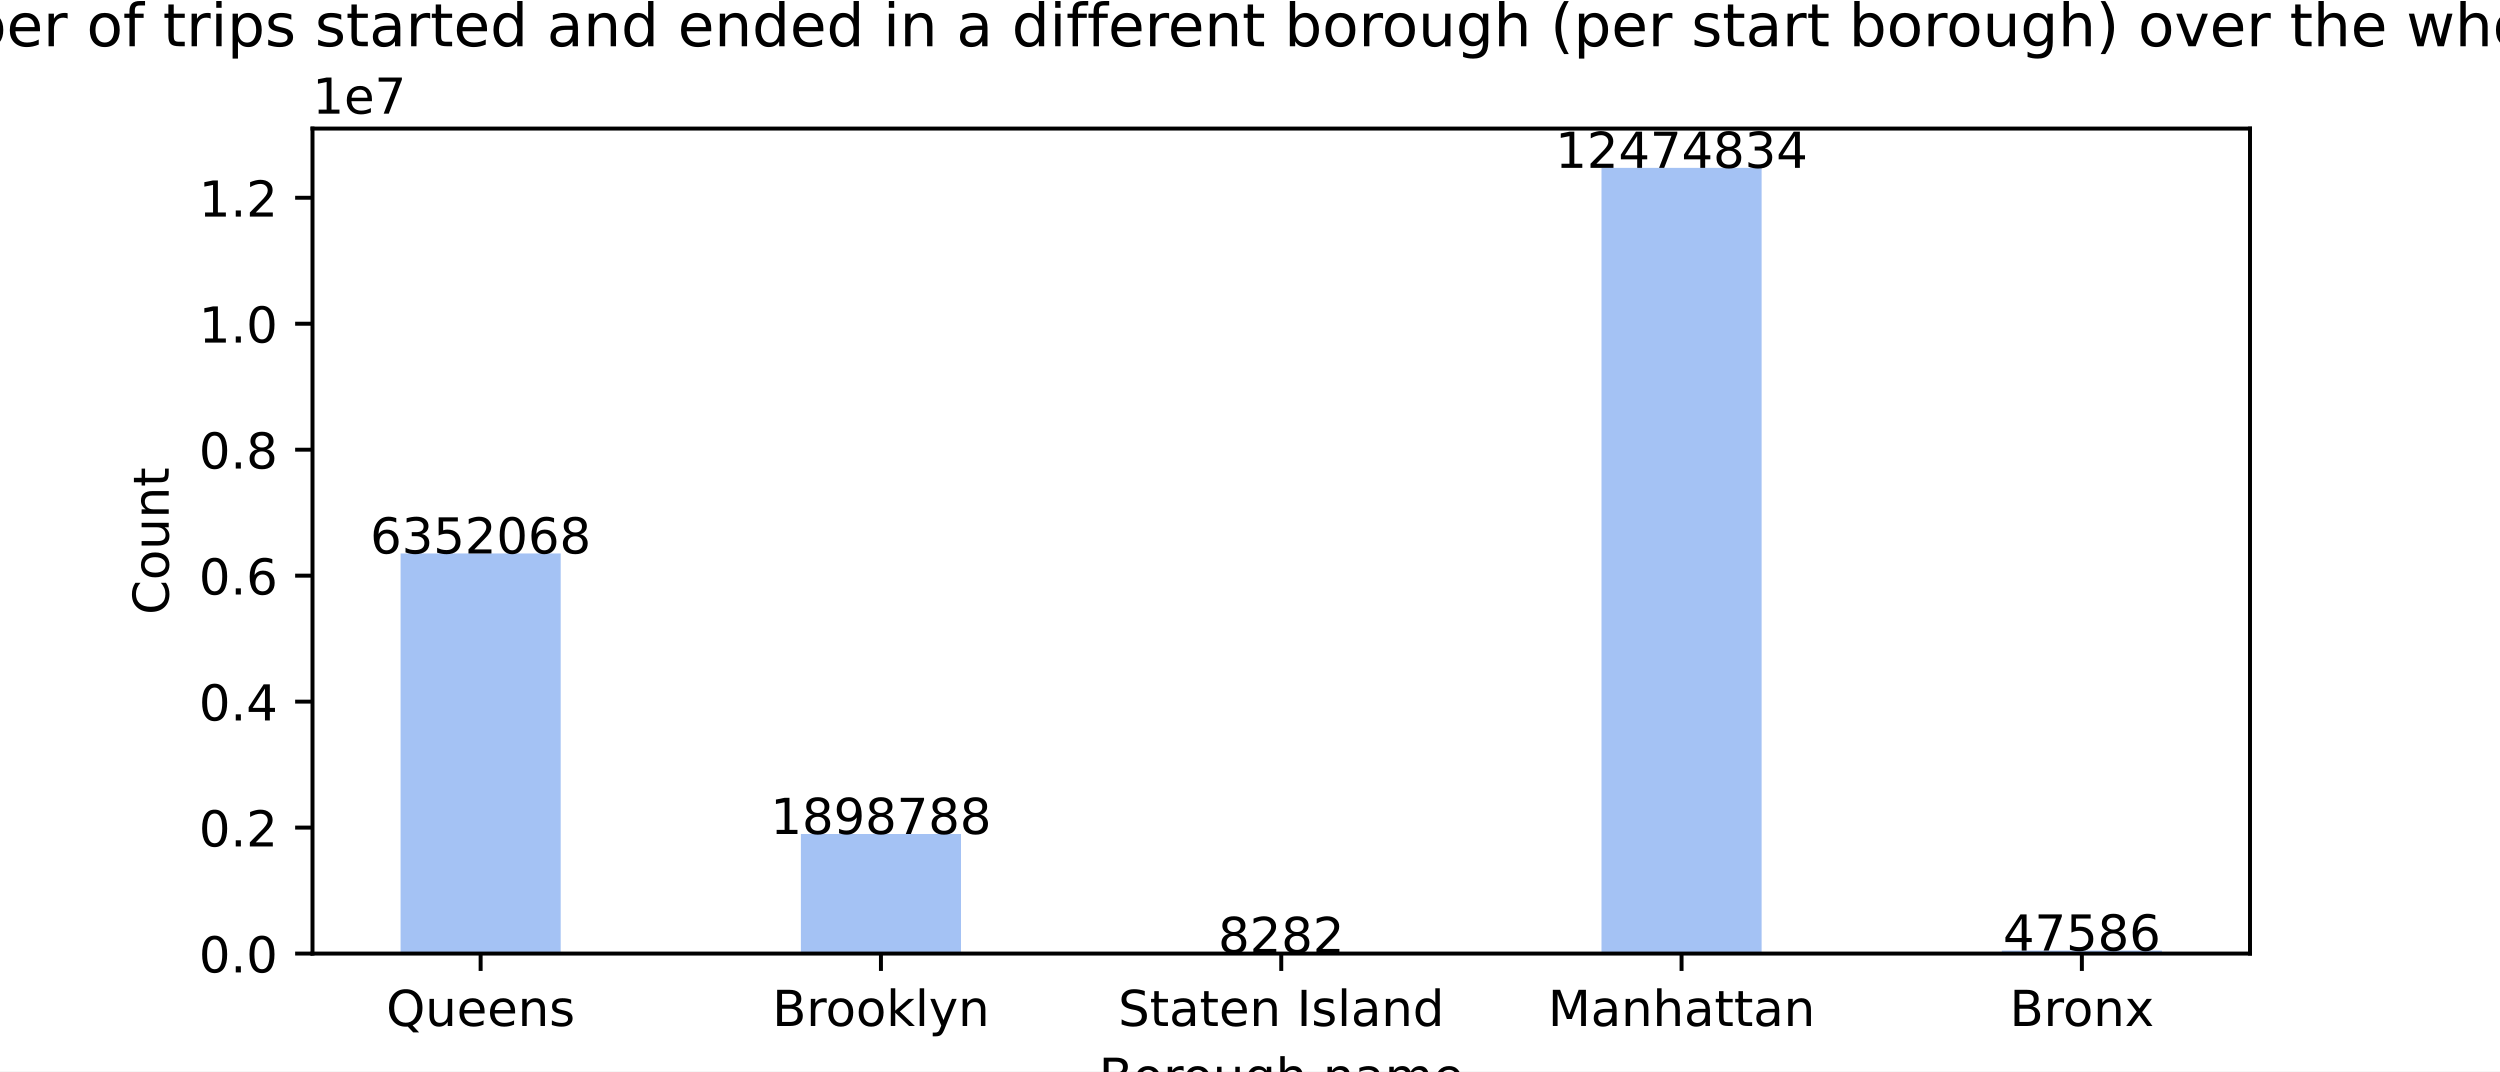
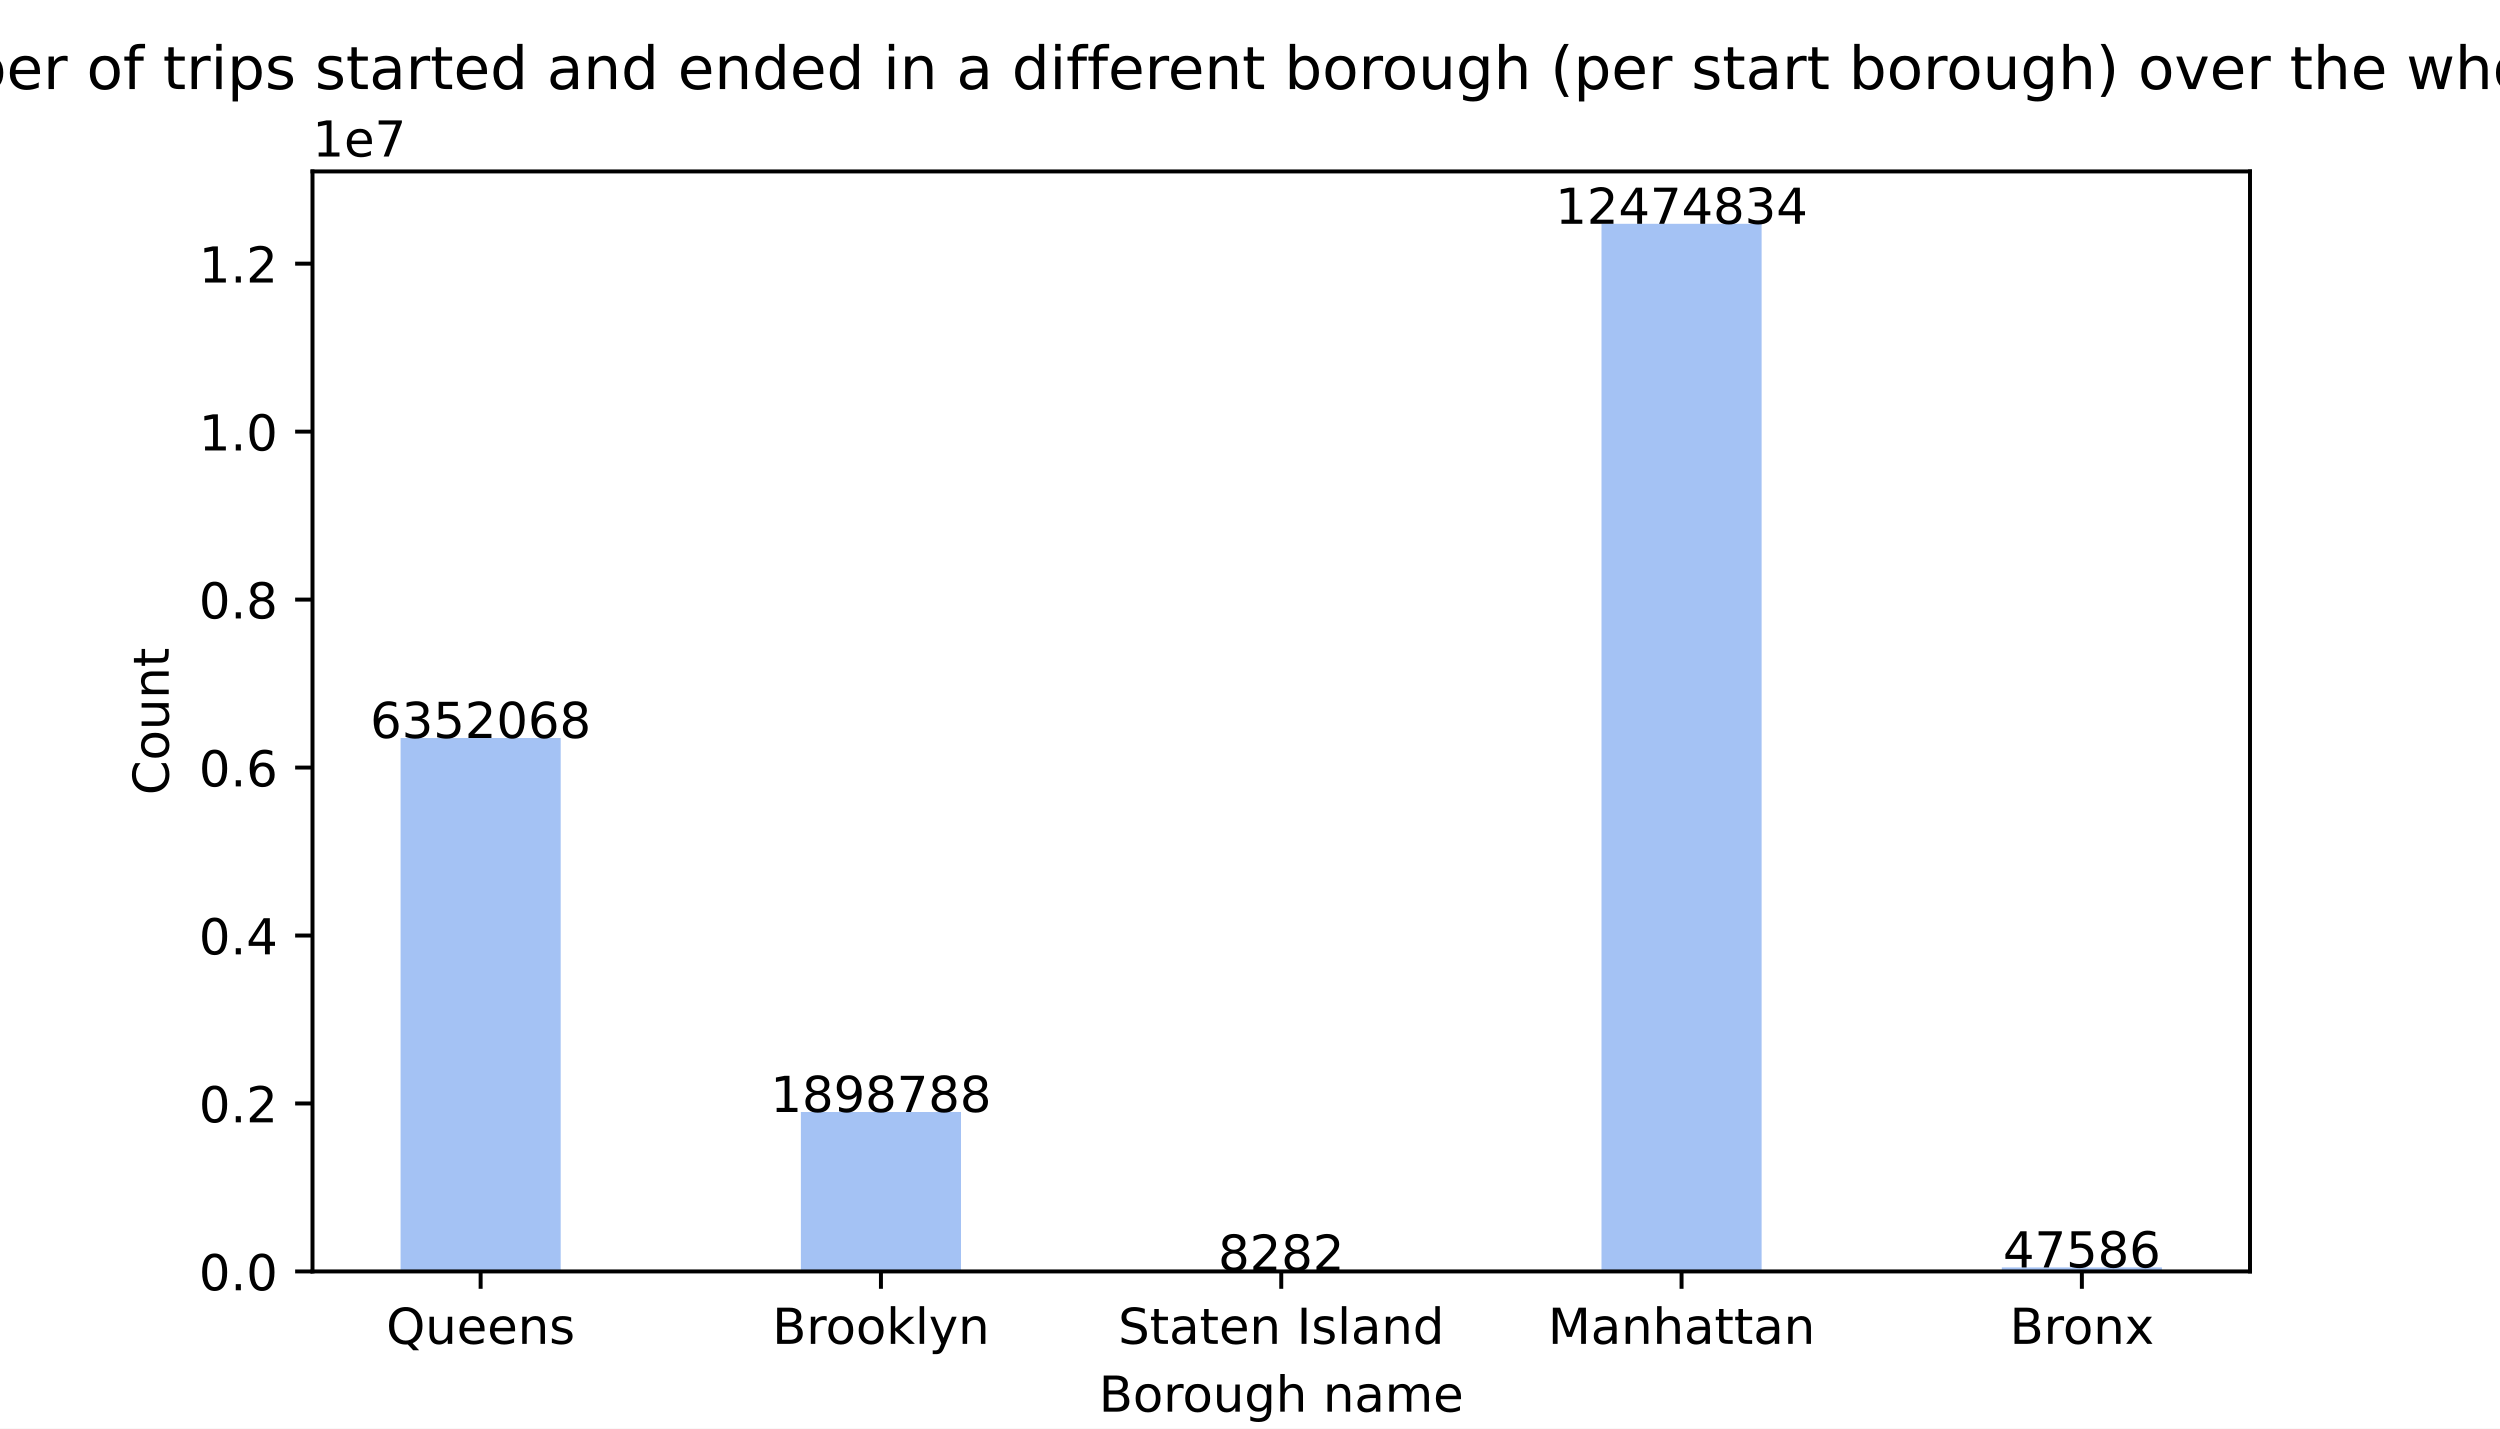
- <svg xmlns="http://www.w3.org/2000/svg" xmlns:xlink="http://www.w3.org/1999/xlink" width="504pt" height="216pt" viewBox="0 0 504 216" version="1.1">
+ <svg xmlns="http://www.w3.org/2000/svg" xmlns:xlink="http://www.w3.org/1999/xlink" width="504pt" height="288pt" viewBox="0 0 504 288" version="1.1">
  <defs>
    <style type="text/css">*{stroke-linejoin: round; stroke-linecap: butt}</style>
  </defs>
  <g id="figure_1">
    <g id="patch_1">
-       <path d="M 0 216  L 504 216  L 504 0  L 0 0  z " style="fill: #ffffff" />
+       <path d="M 0 288  L 504 288  L 504 0  L 0 0  z " style="fill: #ffffff" />
    </g>
    <g id="axes_1">
      <g id="patch_2">
-         <path d="M 63 192.24  L 453.6 192.24  L 453.6 25.92  L 63 25.92  z " style="fill: #ffffff" />
+         <path d="M 63 256.32  L 453.6 256.32  L 453.6 34.56  L 63 34.56  z " style="fill: #ffffff" />
      </g>
      <g id="patch_3">
-         <path d="M 80.755 192.24  L 113.036 192.24  L 113.036 111.584  L 80.755 111.584  z " clip-path="url(#pfcc1767a21)" style="fill: #a4c2f4" />
+         <path d="M 80.755 256.32  L 113.036 256.32  L 113.036 148.779  L 80.755 148.779  z " clip-path="url(#p6e5cbf6f61)" style="fill: #a4c2f4" />
      </g>
      <g id="patch_4">
-         <path d="M 161.457 192.24  L 193.738 192.24  L 193.738 168.13  L 161.457 168.13  z " clip-path="url(#pfcc1767a21)" style="fill: #a4c2f4" />
+         <path d="M 161.457 256.32  L 193.738 256.32  L 193.738 224.173  L 161.457 224.173  z " clip-path="url(#p6e5cbf6f61)" style="fill: #a4c2f4" />
      </g>
      <g id="patch_5">
-         <path d="M 242.16 192.24  L 274.44 192.24  L 274.44 192.135  L 242.16 192.135  z " clip-path="url(#pfcc1767a21)" style="fill: #a4c2f4" />
+         <path d="M 242.16 256.32  L 274.44 256.32  L 274.44 256.18  L 242.16 256.18  z " clip-path="url(#p6e5cbf6f61)" style="fill: #a4c2f4" />
      </g>
      <g id="patch_6">
-         <path d="M 322.862 192.24  L 355.143 192.24  L 355.143 33.84  L 322.862 33.84  z " clip-path="url(#pfcc1767a21)" style="fill: #a4c2f4" />
+         <path d="M 322.862 256.32  L 355.143 256.32  L 355.143 45.12  L 322.862 45.12  z " clip-path="url(#p6e5cbf6f61)" style="fill: #a4c2f4" />
      </g>
      <g id="patch_7">
-         <path d="M 403.564 192.24  L 435.845 192.24  L 435.845 191.636  L 403.564 191.636  z " clip-path="url(#pfcc1767a21)" style="fill: #a4c2f4" />
+         <path d="M 403.564 256.32  L 435.845 256.32  L 435.845 255.514  L 403.564 255.514  z " clip-path="url(#p6e5cbf6f61)" style="fill: #a4c2f4" />
      </g>
      <g id="matplotlib.axis_1">
        <g id="xtick_1">
          <g id="line2d_1">
            <defs>
-               <path id="maa217e9b0e" d="M 0 0  L 0 3.5  " style="stroke: #000000; stroke-width: 0.8" />
+               <path id="m7f77244ab3" d="M 0 0  L 0 3.5  " style="stroke: #000000; stroke-width: 0.8" />
            </defs>
            <g>
-               <use xlink:href="#maa217e9b0e" x="96.895" y="192.24" style="stroke: #000000; stroke-width: 0.8" />
+               <use xlink:href="#m7f77244ab3" x="96.895" y="256.32" style="stroke: #000000; stroke-width: 0.8" />
            </g>
          </g>
          <g id="text_1">
-             <g transform="translate(77.86379 206.8384) scale(0.1 -0.1)">
+             <g transform="translate(77.86379 270.9184) scale(0.1 -0.1)">
              <defs>
                <path id="DejaVuSans-51" d="M 2522 4238  Q 1834 4238 1429 3725  Q 1025 3213 1025 2328  Q 1025 1447 1429 934  Q 1834 422 2522 422  Q 3209 422 3611 934  Q 4013 1447 4013 2328  Q 4013 3213 3611 3725  Q 3209 4238 2522 4238  z M 3406 84  L 4238 -825  L 3475 -825  L 2784 -78  Q 2681 -84 2626 -87  Q 2572 -91 2522 -91  Q 1538 -91 948 567  Q 359 1225 359 2328  Q 359 3434 948 4092  Q 1538 4750 2522 4750  Q 3503 4750 4090 4092  Q 4678 3434 4678 2328  Q 4678 1516 4351 937  Q 4025 359 3406 84  z " transform="scale(0.015625)" />
                <path id="DejaVuSans-75" d="M 544 1381  L 544 3500  L 1119 3500  L 1119 1403  Q 1119 906 1312 657  Q 1506 409 1894 409  Q 2359 409 2629 706  Q 2900 1003 2900 1516  L 2900 3500  L 3475 3500  L 3475 0  L 2900 0  L 2900 538  Q 2691 219 2414 64  Q 2138 -91 1772 -91  Q 1169 -91 856 284  Q 544 659 544 1381  z M 1991 3584  L 1991 3584  z " transform="scale(0.015625)" />
                <path id="DejaVuSans-65" d="M 3597 1894  L 3597 1613  L 953 1613  Q 991 1019 1311 708  Q 1631 397 2203 397  Q 2534 397 2845 478  Q 3156 559 3463 722  L 3463 178  Q 3153 47 2828 -22  Q 2503 -91 2169 -91  Q 1331 -91 842 396  Q 353 884 353 1716  Q 353 2575 817 3079  Q 1281 3584 2069 3584  Q 2775 3584 3186 3129  Q 3597 2675 3597 1894  z M 3022 2063  Q 3016 2534 2758 2815  Q 2500 3097 2075 3097  Q 1594 3097 1305 2825  Q 1016 2553 972 2059  L 3022 2063  z " transform="scale(0.015625)" />
                <path id="DejaVuSans-6e" d="M 3513 2113  L 3513 0  L 2938 0  L 2938 2094  Q 2938 2591 2744 2837  Q 2550 3084 2163 3084  Q 1697 3084 1428 2787  Q 1159 2491 1159 1978  L 1159 0  L 581 0  L 581 3500  L 1159 3500  L 1159 2956  Q 1366 3272 1645 3428  Q 1925 3584 2291 3584  Q 2894 3584 3203 3211  Q 3513 2838 3513 2113  z " transform="scale(0.015625)" />
                <path id="DejaVuSans-73" d="M 2834 3397  L 2834 2853  Q 2591 2978 2328 3040  Q 2066 3103 1784 3103  Q 1356 3103 1142 2972  Q 928 2841 928 2578  Q 928 2378 1081 2264  Q 1234 2150 1697 2047  L 1894 2003  Q 2506 1872 2764 1633  Q 3022 1394 3022 966  Q 3022 478 2636 193  Q 2250 -91 1575 -91  Q 1294 -91 989 -36  Q 684 19 347 128  L 347 722  Q 666 556 975 473  Q 1284 391 1588 391  Q 1994 391 2212 530  Q 2431 669 2431 922  Q 2431 1156 2273 1281  Q 2116 1406 1581 1522  L 1381 1569  Q 847 1681 609 1914  Q 372 2147 372 2553  Q 372 3047 722 3315  Q 1072 3584 1716 3584  Q 2034 3584 2315 3537  Q 2597 3491 2834 3397  z " transform="scale(0.015625)" />
              </defs>
              <use xlink:href="#DejaVuSans-51" />
              <use xlink:href="#DejaVuSans-75" x="78.711" />
              <use xlink:href="#DejaVuSans-65" x="142.09" />
              <use xlink:href="#DejaVuSans-65" x="203.613" />
              <use xlink:href="#DejaVuSans-6e" x="265.137" />
              <use xlink:href="#DejaVuSans-73" x="328.516" />
            </g>
          </g>
        </g>
        <g id="xtick_2">
          <g id="line2d_2">
            <g>
-               <use xlink:href="#maa217e9b0e" x="177.598" y="192.24" style="stroke: #000000; stroke-width: 0.8" />
+               <use xlink:href="#m7f77244ab3" x="177.598" y="256.32" style="stroke: #000000; stroke-width: 0.8" />
            </g>
          </g>
          <g id="text_2">
-             <g transform="translate(155.6928 206.8384) scale(0.1 -0.1)">
+             <g transform="translate(155.6928 270.9184) scale(0.1 -0.1)">
              <defs>
                <path id="DejaVuSans-42" d="M 1259 2228  L 1259 519  L 2272 519  Q 2781 519 3026 730  Q 3272 941 3272 1375  Q 3272 1813 3026 2020  Q 2781 2228 2272 2228  L 1259 2228  z M 1259 4147  L 1259 2741  L 2194 2741  Q 2656 2741 2882 2914  Q 3109 3088 3109 3444  Q 3109 3797 2882 3972  Q 2656 4147 2194 4147  L 1259 4147  z M 628 4666  L 2241 4666  Q 2963 4666 3353 4366  Q 3744 4066 3744 3513  Q 3744 3084 3544 2831  Q 3344 2578 2956 2516  Q 3422 2416 3680 2098  Q 3938 1781 3938 1306  Q 3938 681 3513 340  Q 3088 0 2303 0  L 628 0  L 628 4666  z " transform="scale(0.015625)" />
                <path id="DejaVuSans-72" d="M 2631 2963  Q 2534 3019 2420 3045  Q 2306 3072 2169 3072  Q 1681 3072 1420 2755  Q 1159 2438 1159 1844  L 1159 0  L 581 0  L 581 3500  L 1159 3500  L 1159 2956  Q 1341 3275 1631 3429  Q 1922 3584 2338 3584  Q 2397 3584 2469 3576  Q 2541 3569 2628 3553  L 2631 2963  z " transform="scale(0.015625)" />
                <path id="DejaVuSans-6f" d="M 1959 3097  Q 1497 3097 1228 2736  Q 959 2375 959 1747  Q 959 1119 1226 758  Q 1494 397 1959 397  Q 2419 397 2687 759  Q 2956 1122 2956 1747  Q 2956 2369 2687 2733  Q 2419 3097 1959 3097  z M 1959 3584  Q 2709 3584 3137 3096  Q 3566 2609 3566 1747  Q 3566 888 3137 398  Q 2709 -91 1959 -91  Q 1206 -91 779 398  Q 353 888 353 1747  Q 353 2609 779 3096  Q 1206 3584 1959 3584  z " transform="scale(0.015625)" />
                <path id="DejaVuSans-6b" d="M 581 4863  L 1159 4863  L 1159 1991  L 2875 3500  L 3609 3500  L 1753 1863  L 3688 0  L 2938 0  L 1159 1709  L 1159 0  L 581 0  L 581 4863  z " transform="scale(0.015625)" />
                <path id="DejaVuSans-6c" d="M 603 4863  L 1178 4863  L 1178 0  L 603 0  L 603 4863  z " transform="scale(0.015625)" />
                <path id="DejaVuSans-79" d="M 2059 -325  Q 1816 -950 1584 -1140  Q 1353 -1331 966 -1331  L 506 -1331  L 506 -850  L 844 -850  Q 1081 -850 1212 -737  Q 1344 -625 1503 -206  L 1606 56  L 191 3500  L 800 3500  L 1894 763  L 2988 3500  L 3597 3500  L 2059 -325  z " transform="scale(0.015625)" />
              </defs>
              <use xlink:href="#DejaVuSans-42" />
              <use xlink:href="#DejaVuSans-72" x="68.604" />
              <use xlink:href="#DejaVuSans-6f" x="107.467" />
              <use xlink:href="#DejaVuSans-6f" x="168.648" />
              <use xlink:href="#DejaVuSans-6b" x="229.83" />
              <use xlink:href="#DejaVuSans-6c" x="287.74" />
              <use xlink:href="#DejaVuSans-79" x="315.523" />
              <use xlink:href="#DejaVuSans-6e" x="374.703" />
            </g>
          </g>
        </g>
        <g id="xtick_3">
          <g id="line2d_3">
            <g>
-               <use xlink:href="#maa217e9b0e" x="258.3" y="192.24" style="stroke: #000000; stroke-width: 0.8" />
+               <use xlink:href="#m7f77244ab3" x="258.3" y="256.32" style="stroke: #000000; stroke-width: 0.8" />
            </g>
          </g>
          <g id="text_3">
-             <g transform="translate(225.4313 206.8384) scale(0.1 -0.1)">
+             <g transform="translate(225.4313 270.9184) scale(0.1 -0.1)">
              <defs>
                <path id="DejaVuSans-53" d="M 3425 4513  L 3425 3897  Q 3066 4069 2747 4153  Q 2428 4238 2131 4238  Q 1616 4238 1336 4038  Q 1056 3838 1056 3469  Q 1056 3159 1242 3001  Q 1428 2844 1947 2747  L 2328 2669  Q 3034 2534 3370 2195  Q 3706 1856 3706 1288  Q 3706 609 3251 259  Q 2797 -91 1919 -91  Q 1588 -91 1214 -16  Q 841 59 441 206  L 441 856  Q 825 641 1194 531  Q 1563 422 1919 422  Q 2459 422 2753 634  Q 3047 847 3047 1241  Q 3047 1584 2836 1778  Q 2625 1972 2144 2069  L 1759 2144  Q 1053 2284 737 2584  Q 422 2884 422 3419  Q 422 4038 858 4394  Q 1294 4750 2059 4750  Q 2388 4750 2728 4690  Q 3069 4631 3425 4513  z " transform="scale(0.015625)" />
                <path id="DejaVuSans-74" d="M 1172 4494  L 1172 3500  L 2356 3500  L 2356 3053  L 1172 3053  L 1172 1153  Q 1172 725 1289 603  Q 1406 481 1766 481  L 2356 481  L 2356 0  L 1766 0  Q 1100 0 847 248  Q 594 497 594 1153  L 594 3053  L 172 3053  L 172 3500  L 594 3500  L 594 4494  L 1172 4494  z " transform="scale(0.015625)" />
                <path id="DejaVuSans-61" d="M 2194 1759  Q 1497 1759 1228 1600  Q 959 1441 959 1056  Q 959 750 1161 570  Q 1363 391 1709 391  Q 2188 391 2477 730  Q 2766 1069 2766 1631  L 2766 1759  L 2194 1759  z M 3341 1997  L 3341 0  L 2766 0  L 2766 531  Q 2569 213 2275 61  Q 1981 -91 1556 -91  Q 1019 -91 701 211  Q 384 513 384 1019  Q 384 1609 779 1909  Q 1175 2209 1959 2209  L 2766 2209  L 2766 2266  Q 2766 2663 2505 2880  Q 2244 3097 1772 3097  Q 1472 3097 1187 3025  Q 903 2953 641 2809  L 641 3341  Q 956 3463 1253 3523  Q 1550 3584 1831 3584  Q 2591 3584 2966 3190  Q 3341 2797 3341 1997  z " transform="scale(0.015625)" />
                <path id="DejaVuSans-20" transform="scale(0.015625)" />
                <path id="DejaVuSans-49" d="M 628 4666  L 1259 4666  L 1259 0  L 628 0  L 628 4666  z " transform="scale(0.015625)" />
                <path id="DejaVuSans-64" d="M 2906 2969  L 2906 4863  L 3481 4863  L 3481 0  L 2906 0  L 2906 525  Q 2725 213 2448 61  Q 2172 -91 1784 -91  Q 1150 -91 751 415  Q 353 922 353 1747  Q 353 2572 751 3078  Q 1150 3584 1784 3584  Q 2172 3584 2448 3432  Q 2725 3281 2906 2969  z M 947 1747  Q 947 1113 1208 752  Q 1469 391 1925 391  Q 2381 391 2643 752  Q 2906 1113 2906 1747  Q 2906 2381 2643 2742  Q 2381 3103 1925 3103  Q 1469 3103 1208 2742  Q 947 2381 947 1747  z " transform="scale(0.015625)" />
              </defs>
              <use xlink:href="#DejaVuSans-53" />
              <use xlink:href="#DejaVuSans-74" x="63.477" />
              <use xlink:href="#DejaVuSans-61" x="102.686" />
              <use xlink:href="#DejaVuSans-74" x="163.965" />
              <use xlink:href="#DejaVuSans-65" x="203.174" />
              <use xlink:href="#DejaVuSans-6e" x="264.697" />
              <use xlink:href="#DejaVuSans-20" x="328.076" />
              <use xlink:href="#DejaVuSans-49" x="359.863" />
              <use xlink:href="#DejaVuSans-73" x="389.355" />
              <use xlink:href="#DejaVuSans-6c" x="441.455" />
              <use xlink:href="#DejaVuSans-61" x="469.238" />
              <use xlink:href="#DejaVuSans-6e" x="530.518" />
              <use xlink:href="#DejaVuSans-64" x="593.896" />
            </g>
          </g>
        </g>
        <g id="xtick_4">
          <g id="line2d_4">
            <g>
-               <use xlink:href="#maa217e9b0e" x="339.002" y="192.24" style="stroke: #000000; stroke-width: 0.8" />
+               <use xlink:href="#m7f77244ab3" x="339.002" y="256.32" style="stroke: #000000; stroke-width: 0.8" />
            </g>
          </g>
          <g id="text_4">
-             <g transform="translate(312.0697 206.8384) scale(0.1 -0.1)">
+             <g transform="translate(312.0697 270.9184) scale(0.1 -0.1)">
              <defs>
                <path id="DejaVuSans-4d" d="M 628 4666  L 1569 4666  L 2759 1491  L 3956 4666  L 4897 4666  L 4897 0  L 4281 0  L 4281 4097  L 3078 897  L 2444 897  L 1241 4097  L 1241 0  L 628 0  L 628 4666  z " transform="scale(0.015625)" />
                <path id="DejaVuSans-68" d="M 3513 2113  L 3513 0  L 2938 0  L 2938 2094  Q 2938 2591 2744 2837  Q 2550 3084 2163 3084  Q 1697 3084 1428 2787  Q 1159 2491 1159 1978  L 1159 0  L 581 0  L 581 4863  L 1159 4863  L 1159 2956  Q 1366 3272 1645 3428  Q 1925 3584 2291 3584  Q 2894 3584 3203 3211  Q 3513 2838 3513 2113  z " transform="scale(0.015625)" />
              </defs>
              <use xlink:href="#DejaVuSans-4d" />
              <use xlink:href="#DejaVuSans-61" x="86.279" />
              <use xlink:href="#DejaVuSans-6e" x="147.559" />
              <use xlink:href="#DejaVuSans-68" x="210.938" />
              <use xlink:href="#DejaVuSans-61" x="274.316" />
              <use xlink:href="#DejaVuSans-74" x="335.596" />
              <use xlink:href="#DejaVuSans-74" x="374.805" />
              <use xlink:href="#DejaVuSans-61" x="414.014" />
              <use xlink:href="#DejaVuSans-6e" x="475.293" />
            </g>
          </g>
        </g>
        <g id="xtick_5">
          <g id="line2d_5">
            <g>
-               <use xlink:href="#maa217e9b0e" x="419.705" y="192.24" style="stroke: #000000; stroke-width: 0.8" />
+               <use xlink:href="#m7f77244ab3" x="419.705" y="256.32" style="stroke: #000000; stroke-width: 0.8" />
            </g>
          </g>
          <g id="text_5">
-             <g transform="translate(405.144 206.8384) scale(0.1 -0.1)">
+             <g transform="translate(405.144 270.9184) scale(0.1 -0.1)">
              <defs>
                <path id="DejaVuSans-78" d="M 3513 3500  L 2247 1797  L 3578 0  L 2900 0  L 1881 1375  L 863 0  L 184 0  L 1544 1831  L 300 3500  L 978 3500  L 1906 2253  L 2834 3500  L 3513 3500  z " transform="scale(0.015625)" />
              </defs>
              <use xlink:href="#DejaVuSans-42" />
              <use xlink:href="#DejaVuSans-72" x="68.604" />
              <use xlink:href="#DejaVuSans-6f" x="107.467" />
              <use xlink:href="#DejaVuSans-6e" x="168.648" />
              <use xlink:href="#DejaVuSans-78" x="232.027" />
            </g>
          </g>
        </g>
        <g id="text_6">
-           <g transform="translate(221.5273 220.5166) scale(0.1 -0.1)">
+           <g transform="translate(221.5273 284.5966) scale(0.1 -0.1)">
            <defs>
              <path id="DejaVuSans-67" d="M 2906 1791  Q 2906 2416 2648 2759  Q 2391 3103 1925 3103  Q 1463 3103 1205 2759  Q 947 2416 947 1791  Q 947 1169 1205 825  Q 1463 481 1925 481  Q 2391 481 2648 825  Q 2906 1169 2906 1791  z M 3481 434  Q 3481 -459 3084 -895  Q 2688 -1331 1869 -1331  Q 1566 -1331 1297 -1286  Q 1028 -1241 775 -1147  L 775 -588  Q 1028 -725 1275 -790  Q 1522 -856 1778 -856  Q 2344 -856 2625 -561  Q 2906 -266 2906 331  L 2906 616  Q 2728 306 2450 153  Q 2172 0 1784 0  Q 1141 0 747 490  Q 353 981 353 1791  Q 353 2603 747 3093  Q 1141 3584 1784 3584  Q 2172 3584 2450 3431  Q 2728 3278 2906 2969  L 2906 3500  L 3481 3500  L 3481 434  z " transform="scale(0.015625)" />
              <path id="DejaVuSans-6d" d="M 3328 2828  Q 3544 3216 3844 3400  Q 4144 3584 4550 3584  Q 5097 3584 5394 3201  Q 5691 2819 5691 2113  L 5691 0  L 5113 0  L 5113 2094  Q 5113 2597 4934 2840  Q 4756 3084 4391 3084  Q 3944 3084 3684 2787  Q 3425 2491 3425 1978  L 3425 0  L 2847 0  L 2847 2094  Q 2847 2600 2669 2842  Q 2491 3084 2119 3084  Q 1678 3084 1418 2786  Q 1159 2488 1159 1978  L 1159 0  L 581 0  L 581 3500  L 1159 3500  L 1159 2956  Q 1356 3278 1631 3431  Q 1906 3584 2284 3584  Q 2666 3584 2933 3390  Q 3200 3197 3328 2828  z " transform="scale(0.015625)" />
            </defs>
            <use xlink:href="#DejaVuSans-42" />
            <use xlink:href="#DejaVuSans-6f" x="68.604" />
            <use xlink:href="#DejaVuSans-72" x="129.785" />
            <use xlink:href="#DejaVuSans-6f" x="168.648" />
            <use xlink:href="#DejaVuSans-75" x="229.83" />
            <use xlink:href="#DejaVuSans-67" x="293.209" />
            <use xlink:href="#DejaVuSans-68" x="356.686" />
            <use xlink:href="#DejaVuSans-20" x="420.064" />
            <use xlink:href="#DejaVuSans-6e" x="451.852" />
            <use xlink:href="#DejaVuSans-61" x="515.23" />
            <use xlink:href="#DejaVuSans-6d" x="576.51" />
            <use xlink:href="#DejaVuSans-65" x="673.922" />
          </g>
        </g>
      </g>
      <g id="matplotlib.axis_2">
        <g id="ytick_1">
          <g id="line2d_6">
            <defs>
-               <path id="m4bc8ec44b3" d="M 0 0  L -3.5 0  " style="stroke: #000000; stroke-width: 0.8" />
+               <path id="m28817ddc63" d="M 0 0  L -3.5 0  " style="stroke: #000000; stroke-width: 0.8" />
            </defs>
            <g>
-               <use xlink:href="#m4bc8ec44b3" x="63" y="192.24" style="stroke: #000000; stroke-width: 0.8" />
+               <use xlink:href="#m28817ddc63" x="63" y="256.32" style="stroke: #000000; stroke-width: 0.8" />
            </g>
          </g>
          <g id="text_7">
-             <g transform="translate(40.09687 196.0392) scale(0.1 -0.1)">
+             <g transform="translate(40.09687 260.1192) scale(0.1 -0.1)">
              <defs>
                <path id="DejaVuSans-30" d="M 2034 4250  Q 1547 4250 1301 3770  Q 1056 3291 1056 2328  Q 1056 1369 1301 889  Q 1547 409 2034 409  Q 2525 409 2770 889  Q 3016 1369 3016 2328  Q 3016 3291 2770 3770  Q 2525 4250 2034 4250  z M 2034 4750  Q 2819 4750 3233 4129  Q 3647 3509 3647 2328  Q 3647 1150 3233 529  Q 2819 -91 2034 -91  Q 1250 -91 836 529  Q 422 1150 422 2328  Q 422 3509 836 4129  Q 1250 4750 2034 4750  z " transform="scale(0.015625)" />
                <path id="DejaVuSans-2e" d="M 684 794  L 1344 794  L 1344 0  L 684 0  L 684 794  z " transform="scale(0.015625)" />
              </defs>
              <use xlink:href="#DejaVuSans-30" />
              <use xlink:href="#DejaVuSans-2e" x="63.623" />
              <use xlink:href="#DejaVuSans-30" x="95.41" />
            </g>
          </g>
        </g>
        <g id="ytick_2">
          <g id="line2d_7">
            <g>
-               <use xlink:href="#m4bc8ec44b3" x="63" y="166.845" style="stroke: #000000; stroke-width: 0.8" />
+               <use xlink:href="#m28817ddc63" x="63" y="222.46" style="stroke: #000000; stroke-width: 0.8" />
            </g>
          </g>
          <g id="text_8">
-             <g transform="translate(40.09687 170.6441) scale(0.1 -0.1)">
+             <g transform="translate(40.09687 226.259) scale(0.1 -0.1)">
              <defs>
                <path id="DejaVuSans-32" d="M 1228 531  L 3431 531  L 3431 0  L 469 0  L 469 531  Q 828 903 1448 1529  Q 2069 2156 2228 2338  Q 2531 2678 2651 2914  Q 2772 3150 2772 3378  Q 2772 3750 2511 3984  Q 2250 4219 1831 4219  Q 1534 4219 1204 4116  Q 875 4013 500 3803  L 500 4441  Q 881 4594 1212 4672  Q 1544 4750 1819 4750  Q 2544 4750 2975 4387  Q 3406 4025 3406 3419  Q 3406 3131 3298 2873  Q 3191 2616 2906 2266  Q 2828 2175 2409 1742  Q 1991 1309 1228 531  z " transform="scale(0.015625)" />
              </defs>
              <use xlink:href="#DejaVuSans-30" />
              <use xlink:href="#DejaVuSans-2e" x="63.623" />
              <use xlink:href="#DejaVuSans-32" x="95.41" />
            </g>
          </g>
        </g>
        <g id="ytick_3">
          <g id="line2d_8">
            <g>
-               <use xlink:href="#m4bc8ec44b3" x="63" y="141.45" style="stroke: #000000; stroke-width: 0.8" />
+               <use xlink:href="#m28817ddc63" x="63" y="188.6" style="stroke: #000000; stroke-width: 0.8" />
            </g>
          </g>
          <g id="text_9">
-             <g transform="translate(40.09687 145.249) scale(0.1 -0.1)">
+             <g transform="translate(40.09687 192.3989) scale(0.1 -0.1)">
              <defs>
                <path id="DejaVuSans-34" d="M 2419 4116  L 825 1625  L 2419 1625  L 2419 4116  z M 2253 4666  L 3047 4666  L 3047 1625  L 3713 1625  L 3713 1100  L 3047 1100  L 3047 0  L 2419 0  L 2419 1100  L 313 1100  L 313 1709  L 2253 4666  z " transform="scale(0.015625)" />
              </defs>
              <use xlink:href="#DejaVuSans-30" />
              <use xlink:href="#DejaVuSans-2e" x="63.623" />
              <use xlink:href="#DejaVuSans-34" x="95.41" />
            </g>
          </g>
        </g>
        <g id="ytick_4">
          <g id="line2d_9">
            <g>
-               <use xlink:href="#m4bc8ec44b3" x="63" y="116.055" style="stroke: #000000; stroke-width: 0.8" />
+               <use xlink:href="#m28817ddc63" x="63" y="154.739" style="stroke: #000000; stroke-width: 0.8" />
            </g>
          </g>
          <g id="text_10">
-             <g transform="translate(40.09687 119.8538) scale(0.1 -0.1)">
+             <g transform="translate(40.09687 158.5387) scale(0.1 -0.1)">
              <defs>
                <path id="DejaVuSans-36" d="M 2113 2584  Q 1688 2584 1439 2293  Q 1191 2003 1191 1497  Q 1191 994 1439 701  Q 1688 409 2113 409  Q 2538 409 2786 701  Q 3034 994 3034 1497  Q 3034 2003 2786 2293  Q 2538 2584 2113 2584  z M 3366 4563  L 3366 3988  Q 3128 4100 2886 4159  Q 2644 4219 2406 4219  Q 1781 4219 1451 3797  Q 1122 3375 1075 2522  Q 1259 2794 1537 2939  Q 1816 3084 2150 3084  Q 2853 3084 3261 2657  Q 3669 2231 3669 1497  Q 3669 778 3244 343  Q 2819 -91 2113 -91  Q 1303 -91 875 529  Q 447 1150 447 2328  Q 447 3434 972 4092  Q 1497 4750 2381 4750  Q 2619 4750 2861 4703  Q 3103 4656 3366 4563  z " transform="scale(0.015625)" />
              </defs>
              <use xlink:href="#DejaVuSans-30" />
              <use xlink:href="#DejaVuSans-2e" x="63.623" />
              <use xlink:href="#DejaVuSans-36" x="95.41" />
            </g>
          </g>
        </g>
        <g id="ytick_5">
          <g id="line2d_10">
            <g>
-               <use xlink:href="#m4bc8ec44b3" x="63" y="90.659" style="stroke: #000000; stroke-width: 0.8" />
+               <use xlink:href="#m28817ddc63" x="63" y="120.879" style="stroke: #000000; stroke-width: 0.8" />
            </g>
          </g>
          <g id="text_11">
-             <g transform="translate(40.09687 94.45871) scale(0.1 -0.1)">
+             <g transform="translate(40.09687 124.6785) scale(0.1 -0.1)">
              <defs>
                <path id="DejaVuSans-38" d="M 2034 2216  Q 1584 2216 1326 1975  Q 1069 1734 1069 1313  Q 1069 891 1326 650  Q 1584 409 2034 409  Q 2484 409 2743 651  Q 3003 894 3003 1313  Q 3003 1734 2745 1975  Q 2488 2216 2034 2216  z M 1403 2484  Q 997 2584 770 2862  Q 544 3141 544 3541  Q 544 4100 942 4425  Q 1341 4750 2034 4750  Q 2731 4750 3128 4425  Q 3525 4100 3525 3541  Q 3525 3141 3298 2862  Q 3072 2584 2669 2484  Q 3125 2378 3379 2068  Q 3634 1759 3634 1313  Q 3634 634 3220 271  Q 2806 -91 2034 -91  Q 1263 -91 848 271  Q 434 634 434 1313  Q 434 1759 690 2068  Q 947 2378 1403 2484  z M 1172 3481  Q 1172 3119 1398 2916  Q 1625 2713 2034 2713  Q 2441 2713 2670 2916  Q 2900 3119 2900 3481  Q 2900 3844 2670 4047  Q 2441 4250 2034 4250  Q 1625 4250 1398 4047  Q 1172 3844 1172 3481  z " transform="scale(0.015625)" />
              </defs>
              <use xlink:href="#DejaVuSans-30" />
              <use xlink:href="#DejaVuSans-2e" x="63.623" />
              <use xlink:href="#DejaVuSans-38" x="95.41" />
            </g>
          </g>
        </g>
        <g id="ytick_6">
          <g id="line2d_11">
            <g>
-               <use xlink:href="#m4bc8ec44b3" x="63" y="65.264" style="stroke: #000000; stroke-width: 0.8" />
+               <use xlink:href="#m28817ddc63" x="63" y="87.019" style="stroke: #000000; stroke-width: 0.8" />
            </g>
          </g>
          <g id="text_12">
-             <g transform="translate(40.09687 69.06358) scale(0.1 -0.1)">
+             <g transform="translate(40.09687 90.81837) scale(0.1 -0.1)">
              <defs>
                <path id="DejaVuSans-31" d="M 794 531  L 1825 531  L 1825 4091  L 703 3866  L 703 4441  L 1819 4666  L 2450 4666  L 2450 531  L 3481 531  L 3481 0  L 794 0  L 794 531  z " transform="scale(0.015625)" />
              </defs>
              <use xlink:href="#DejaVuSans-31" />
              <use xlink:href="#DejaVuSans-2e" x="63.623" />
              <use xlink:href="#DejaVuSans-30" x="95.41" />
            </g>
          </g>
        </g>
        <g id="ytick_7">
          <g id="line2d_12">
            <g>
-               <use xlink:href="#m4bc8ec44b3" x="63" y="39.869" style="stroke: #000000; stroke-width: 0.8" />
+               <use xlink:href="#m28817ddc63" x="63" y="53.159" style="stroke: #000000; stroke-width: 0.8" />
            </g>
          </g>
          <g id="text_13">
-             <g transform="translate(40.09687 43.66845) scale(0.1 -0.1)">
+             <g transform="translate(40.09687 56.9582) scale(0.1 -0.1)">
              <use xlink:href="#DejaVuSans-31" />
              <use xlink:href="#DejaVuSans-2e" x="63.623" />
              <use xlink:href="#DejaVuSans-32" x="95.41" />
            </g>
          </g>
        </g>
        <g id="text_14">
-           <g transform="translate(34.01719 123.9284) rotate(-90) scale(0.1 -0.1)">
+           <g transform="translate(34.01719 160.2884) rotate(-90) scale(0.1 -0.1)">
            <defs>
              <path id="DejaVuSans-43" d="M 4122 4306  L 4122 3641  Q 3803 3938 3442 4084  Q 3081 4231 2675 4231  Q 1875 4231 1450 3742  Q 1025 3253 1025 2328  Q 1025 1406 1450 917  Q 1875 428 2675 428  Q 3081 428 3442 575  Q 3803 722 4122 1019  L 4122 359  Q 3791 134 3420 21  Q 3050 -91 2638 -91  Q 1578 -91 968 557  Q 359 1206 359 2328  Q 359 3453 968 4101  Q 1578 4750 2638 4750  Q 3056 4750 3426 4639  Q 3797 4528 4122 4306  z " transform="scale(0.015625)" />
            </defs>
            <use xlink:href="#DejaVuSans-43" />
            <use xlink:href="#DejaVuSans-6f" x="69.824" />
            <use xlink:href="#DejaVuSans-75" x="131.006" />
            <use xlink:href="#DejaVuSans-6e" x="194.385" />
            <use xlink:href="#DejaVuSans-74" x="257.764" />
          </g>
        </g>
        <g id="text_15">
-           <g transform="translate(63 22.92) scale(0.1 -0.1)">
+           <g transform="translate(63 31.56) scale(0.1 -0.1)">
            <defs>
              <path id="DejaVuSans-37" d="M 525 4666  L 3525 4666  L 3525 4397  L 1831 0  L 1172 0  L 2766 4134  L 525 4134  L 525 4666  z " transform="scale(0.015625)" />
            </defs>
            <use xlink:href="#DejaVuSans-31" />
            <use xlink:href="#DejaVuSans-65" x="63.623" />
            <use xlink:href="#DejaVuSans-37" x="125.146" />
          </g>
        </g>
      </g>
      <g id="patch_8">
-         <path d="M 63 192.24  L 63 25.92  " style="fill: none; stroke: #000000; stroke-width: 0.8; stroke-linejoin: miter; stroke-linecap: square" />
+         <path d="M 63 256.32  L 63 34.56  " style="fill: none; stroke: #000000; stroke-width: 0.8; stroke-linejoin: miter; stroke-linecap: square" />
      </g>
      <g id="patch_9">
-         <path d="M 453.6 192.24  L 453.6 25.92  " style="fill: none; stroke: #000000; stroke-width: 0.8; stroke-linejoin: miter; stroke-linecap: square" />
+         <path d="M 453.6 256.32  L 453.6 34.56  " style="fill: none; stroke: #000000; stroke-width: 0.8; stroke-linejoin: miter; stroke-linecap: square" />
      </g>
      <g id="patch_10">
-         <path d="M 63 192.24  L 453.6 192.24  " style="fill: none; stroke: #000000; stroke-width: 0.8; stroke-linejoin: miter; stroke-linecap: square" />
+         <path d="M 63 256.32  L 453.6 256.32  " style="fill: none; stroke: #000000; stroke-width: 0.8; stroke-linejoin: miter; stroke-linecap: square" />
      </g>
      <g id="patch_11">
-         <path d="M 63 25.92  L 453.6 25.92  " style="fill: none; stroke: #000000; stroke-width: 0.8; stroke-linejoin: miter; stroke-linecap: square" />
+         <path d="M 63 34.56  L 453.6 34.56  " style="fill: none; stroke: #000000; stroke-width: 0.8; stroke-linejoin: miter; stroke-linecap: square" />
      </g>
      <g id="text_16">
-         <g transform="translate(74.62629 111.5842) scale(0.1 -0.1)">
+         <g transform="translate(74.62629 148.7789) scale(0.1 -0.1)">
          <defs>
            <path id="DejaVuSans-33" d="M 2597 2516  Q 3050 2419 3304 2112  Q 3559 1806 3559 1356  Q 3559 666 3084 287  Q 2609 -91 1734 -91  Q 1441 -91 1130 -33  Q 819 25 488 141  L 488 750  Q 750 597 1062 519  Q 1375 441 1716 441  Q 2309 441 2620 675  Q 2931 909 2931 1356  Q 2931 1769 2642 2001  Q 2353 2234 1838 2234  L 1294 2234  L 1294 2753  L 1863 2753  Q 2328 2753 2575 2939  Q 2822 3125 2822 3475  Q 2822 3834 2567 4026  Q 2313 4219 1838 4219  Q 1578 4219 1281 4162  Q 984 4106 628 3988  L 628 4550  Q 988 4650 1302 4700  Q 1616 4750 1894 4750  Q 2613 4750 3031 4423  Q 3450 4097 3450 3541  Q 3450 3153 3228 2886  Q 3006 2619 2597 2516  z " transform="scale(0.015625)" />
            <path id="DejaVuSans-35" d="M 691 4666  L 3169 4666  L 3169 4134  L 1269 4134  L 1269 2991  Q 1406 3038 1543 3061  Q 1681 3084 1819 3084  Q 2600 3084 3056 2656  Q 3513 2228 3513 1497  Q 3513 744 3044 326  Q 2575 -91 1722 -91  Q 1428 -91 1123 -41  Q 819 9 494 109  L 494 744  Q 775 591 1075 516  Q 1375 441 1709 441  Q 2250 441 2565 725  Q 2881 1009 2881 1497  Q 2881 1984 2565 2268  Q 2250 2553 1709 2553  Q 1456 2553 1204 2497  Q 953 2441 691 2322  L 691 4666  z " transform="scale(0.015625)" />
          </defs>
          <use xlink:href="#DejaVuSans-36" />
          <use xlink:href="#DejaVuSans-33" x="63.623" />
          <use xlink:href="#DejaVuSans-35" x="127.246" />
          <use xlink:href="#DejaVuSans-32" x="190.869" />
          <use xlink:href="#DejaVuSans-30" x="254.492" />
          <use xlink:href="#DejaVuSans-36" x="318.115" />
          <use xlink:href="#DejaVuSans-38" x="381.738" />
        </g>
      </g>
      <g id="text_17">
-         <g transform="translate(155.3288 168.13) scale(0.1 -0.1)">
+         <g transform="translate(155.3288 224.1734) scale(0.1 -0.1)">
          <defs>
            <path id="DejaVuSans-39" d="M 703 97  L 703 672  Q 941 559 1184 500  Q 1428 441 1663 441  Q 2288 441 2617 861  Q 2947 1281 2994 2138  Q 2813 1869 2534 1725  Q 2256 1581 1919 1581  Q 1219 1581 811 2004  Q 403 2428 403 3163  Q 403 3881 828 4315  Q 1253 4750 1959 4750  Q 2769 4750 3195 4129  Q 3622 3509 3622 2328  Q 3622 1225 3098 567  Q 2575 -91 1691 -91  Q 1453 -91 1209 -44  Q 966 3 703 97  z M 1959 2075  Q 2384 2075 2632 2365  Q 2881 2656 2881 3163  Q 2881 3666 2632 3958  Q 2384 4250 1959 4250  Q 1534 4250 1286 3958  Q 1038 3666 1038 3163  Q 1038 2656 1286 2365  Q 1534 2075 1959 2075  z " transform="scale(0.015625)" />
          </defs>
          <use xlink:href="#DejaVuSans-31" />
          <use xlink:href="#DejaVuSans-38" x="63.623" />
          <use xlink:href="#DejaVuSans-39" x="127.246" />
          <use xlink:href="#DejaVuSans-38" x="190.869" />
          <use xlink:href="#DejaVuSans-37" x="254.492" />
          <use xlink:href="#DejaVuSans-38" x="318.115" />
          <use xlink:href="#DejaVuSans-38" x="381.738" />
        </g>
      </g>
      <g id="text_18">
-         <g transform="translate(245.575 192.1348) scale(0.1 -0.1)">
+         <g transform="translate(245.575 256.1798) scale(0.1 -0.1)">
          <use xlink:href="#DejaVuSans-38" />
          <use xlink:href="#DejaVuSans-32" x="63.623" />
          <use xlink:href="#DejaVuSans-38" x="127.246" />
          <use xlink:href="#DejaVuSans-32" x="190.869" />
        </g>
      </g>
      <g id="text_19">
-         <g transform="translate(313.5525 33.84) scale(0.1 -0.1)">
+         <g transform="translate(313.5525 45.12) scale(0.1 -0.1)">
          <use xlink:href="#DejaVuSans-31" />
          <use xlink:href="#DejaVuSans-32" x="63.623" />
          <use xlink:href="#DejaVuSans-34" x="127.246" />
          <use xlink:href="#DejaVuSans-37" x="190.869" />
          <use xlink:href="#DejaVuSans-34" x="254.492" />
          <use xlink:href="#DejaVuSans-38" x="318.115" />
          <use xlink:href="#DejaVuSans-33" x="381.738" />
          <use xlink:href="#DejaVuSans-34" x="445.361" />
        </g>
      </g>
      <g id="text_20">
-         <g transform="translate(403.7987 191.6358) scale(0.1 -0.1)">
+         <g transform="translate(403.7987 255.5144) scale(0.1 -0.1)">
          <use xlink:href="#DejaVuSans-34" />
          <use xlink:href="#DejaVuSans-37" x="63.623" />
          <use xlink:href="#DejaVuSans-35" x="127.246" />
          <use xlink:href="#DejaVuSans-38" x="190.869" />
          <use xlink:href="#DejaVuSans-36" x="254.492" />
        </g>
      </g>
      <g id="text_21">
-         <g transform="translate(-34.57125 9.321562) scale(0.12 -0.12)">
+         <g transform="translate(-34.57125 17.96156) scale(0.12 -0.12)">
          <defs>
            <path id="DejaVuSans-4e" d="M 628 4666  L 1478 4666  L 3547 763  L 3547 4666  L 4159 4666  L 4159 0  L 3309 0  L 1241 3903  L 1241 0  L 628 0  L 628 4666  z " transform="scale(0.015625)" />
            <path id="DejaVuSans-62" d="M 3116 1747  Q 3116 2381 2855 2742  Q 2594 3103 2138 3103  Q 1681 3103 1420 2742  Q 1159 2381 1159 1747  Q 1159 1113 1420 752  Q 1681 391 2138 391  Q 2594 391 2855 752  Q 3116 1113 3116 1747  z M 1159 2969  Q 1341 3281 1617 3432  Q 1894 3584 2278 3584  Q 2916 3584 3314 3078  Q 3713 2572 3713 1747  Q 3713 922 3314 415  Q 2916 -91 2278 -91  Q 1894 -91 1617 61  Q 1341 213 1159 525  L 1159 0  L 581 0  L 581 4863  L 1159 4863  L 1159 2969  z " transform="scale(0.015625)" />
            <path id="DejaVuSans-66" d="M 2375 4863  L 2375 4384  L 1825 4384  Q 1516 4384 1395 4259  Q 1275 4134 1275 3809  L 1275 3500  L 2222 3500  L 2222 3053  L 1275 3053  L 1275 0  L 697 0  L 697 3053  L 147 3053  L 147 3500  L 697 3500  L 697 3744  Q 697 4328 969 4595  Q 1241 4863 1831 4863  L 2375 4863  z " transform="scale(0.015625)" />
            <path id="DejaVuSans-69" d="M 603 3500  L 1178 3500  L 1178 0  L 603 0  L 603 3500  z M 603 4863  L 1178 4863  L 1178 4134  L 603 4134  L 603 4863  z " transform="scale(0.015625)" />
            <path id="DejaVuSans-70" d="M 1159 525  L 1159 -1331  L 581 -1331  L 581 3500  L 1159 3500  L 1159 2969  Q 1341 3281 1617 3432  Q 1894 3584 2278 3584  Q 2916 3584 3314 3078  Q 3713 2572 3713 1747  Q 3713 922 3314 415  Q 2916 -91 2278 -91  Q 1894 -91 1617 61  Q 1341 213 1159 525  z M 3116 1747  Q 3116 2381 2855 2742  Q 2594 3103 2138 3103  Q 1681 3103 1420 2742  Q 1159 2381 1159 1747  Q 1159 1113 1420 752  Q 1681 391 2138 391  Q 2594 391 2855 752  Q 3116 1113 3116 1747  z " transform="scale(0.015625)" />
            <path id="DejaVuSans-28" d="M 1984 4856  Q 1566 4138 1362 3434  Q 1159 2731 1159 2009  Q 1159 1288 1364 580  Q 1569 -128 1984 -844  L 1484 -844  Q 1016 -109 783 600  Q 550 1309 550 2009  Q 550 2706 781 3412  Q 1013 4119 1484 4856  L 1984 4856  z " transform="scale(0.015625)" />
            <path id="DejaVuSans-29" d="M 513 4856  L 1013 4856  Q 1481 4119 1714 3412  Q 1947 2706 1947 2009  Q 1947 1309 1714 600  Q 1481 -109 1013 -844  L 513 -844  Q 928 -128 1133 580  Q 1338 1288 1338 2009  Q 1338 2731 1133 3434  Q 928 4138 513 4856  z " transform="scale(0.015625)" />
            <path id="DejaVuSans-76" d="M 191 3500  L 800 3500  L 1894 563  L 2988 3500  L 3597 3500  L 2284 0  L 1503 0  L 191 3500  z " transform="scale(0.015625)" />
            <path id="DejaVuSans-77" d="M 269 3500  L 844 3500  L 1563 769  L 2278 3500  L 2956 3500  L 3675 769  L 4391 3500  L 4966 3500  L 4050 0  L 3372 0  L 2619 2869  L 1863 0  L 1184 0  L 269 3500  z " transform="scale(0.015625)" />
          </defs>
          <use xlink:href="#DejaVuSans-4e" />
          <use xlink:href="#DejaVuSans-75" x="74.805" />
          <use xlink:href="#DejaVuSans-6d" x="138.184" />
          <use xlink:href="#DejaVuSans-62" x="235.596" />
          <use xlink:href="#DejaVuSans-65" x="299.072" />
          <use xlink:href="#DejaVuSans-72" x="360.596" />
          <use xlink:href="#DejaVuSans-20" x="401.709" />
          <use xlink:href="#DejaVuSans-6f" x="433.496" />
          <use xlink:href="#DejaVuSans-66" x="494.678" />
          <use xlink:href="#DejaVuSans-20" x="529.883" />
          <use xlink:href="#DejaVuSans-74" x="561.67" />
          <use xlink:href="#DejaVuSans-72" x="600.879" />
          <use xlink:href="#DejaVuSans-69" x="641.992" />
          <use xlink:href="#DejaVuSans-70" x="669.775" />
          <use xlink:href="#DejaVuSans-73" x="733.252" />
          <use xlink:href="#DejaVuSans-20" x="785.352" />
          <use xlink:href="#DejaVuSans-73" x="817.139" />
          <use xlink:href="#DejaVuSans-74" x="869.238" />
          <use xlink:href="#DejaVuSans-61" x="908.447" />
          <use xlink:href="#DejaVuSans-72" x="969.727" />
          <use xlink:href="#DejaVuSans-74" x="1010.84" />
          <use xlink:href="#DejaVuSans-65" x="1050.049" />
          <use xlink:href="#DejaVuSans-64" x="1111.572" />
          <use xlink:href="#DejaVuSans-20" x="1175.049" />
          <use xlink:href="#DejaVuSans-61" x="1206.836" />
          <use xlink:href="#DejaVuSans-6e" x="1268.115" />
          <use xlink:href="#DejaVuSans-64" x="1331.494" />
          <use xlink:href="#DejaVuSans-20" x="1394.971" />
          <use xlink:href="#DejaVuSans-65" x="1426.758" />
          <use xlink:href="#DejaVuSans-6e" x="1488.281" />
          <use xlink:href="#DejaVuSans-64" x="1551.66" />
          <use xlink:href="#DejaVuSans-65" x="1615.137" />
          <use xlink:href="#DejaVuSans-64" x="1676.66" />
          <use xlink:href="#DejaVuSans-20" x="1740.137" />
          <use xlink:href="#DejaVuSans-69" x="1771.924" />
          <use xlink:href="#DejaVuSans-6e" x="1799.707" />
          <use xlink:href="#DejaVuSans-20" x="1863.086" />
          <use xlink:href="#DejaVuSans-61" x="1894.873" />
          <use xlink:href="#DejaVuSans-20" x="1956.152" />
          <use xlink:href="#DejaVuSans-64" x="1987.939" />
          <use xlink:href="#DejaVuSans-69" x="2051.416" />
          <use xlink:href="#DejaVuSans-66" x="2079.199" />
          <use xlink:href="#DejaVuSans-66" x="2114.404" />
          <use xlink:href="#DejaVuSans-65" x="2149.609" />
          <use xlink:href="#DejaVuSans-72" x="2211.133" />
          <use xlink:href="#DejaVuSans-65" x="2249.996" />
          <use xlink:href="#DejaVuSans-6e" x="2311.52" />
          <use xlink:href="#DejaVuSans-74" x="2374.898" />
          <use xlink:href="#DejaVuSans-20" x="2414.107" />
          <use xlink:href="#DejaVuSans-62" x="2445.895" />
          <use xlink:href="#DejaVuSans-6f" x="2509.371" />
          <use xlink:href="#DejaVuSans-72" x="2570.553" />
          <use xlink:href="#DejaVuSans-6f" x="2609.416" />
          <use xlink:href="#DejaVuSans-75" x="2670.598" />
          <use xlink:href="#DejaVuSans-67" x="2733.977" />
          <use xlink:href="#DejaVuSans-68" x="2797.453" />
          <use xlink:href="#DejaVuSans-20" x="2860.832" />
          <use xlink:href="#DejaVuSans-28" x="2892.619" />
          <use xlink:href="#DejaVuSans-70" x="2931.633" />
          <use xlink:href="#DejaVuSans-65" x="2995.109" />
          <use xlink:href="#DejaVuSans-72" x="3056.633" />
          <use xlink:href="#DejaVuSans-20" x="3097.746" />
          <use xlink:href="#DejaVuSans-73" x="3129.533" />
          <use xlink:href="#DejaVuSans-74" x="3181.633" />
          <use xlink:href="#DejaVuSans-61" x="3220.842" />
          <use xlink:href="#DejaVuSans-72" x="3282.121" />
          <use xlink:href="#DejaVuSans-74" x="3323.234" />
          <use xlink:href="#DejaVuSans-20" x="3362.443" />
          <use xlink:href="#DejaVuSans-62" x="3394.23" />
          <use xlink:href="#DejaVuSans-6f" x="3457.707" />
          <use xlink:href="#DejaVuSans-72" x="3518.889" />
          <use xlink:href="#DejaVuSans-6f" x="3557.752" />
          <use xlink:href="#DejaVuSans-75" x="3618.934" />
          <use xlink:href="#DejaVuSans-67" x="3682.312" />
          <use xlink:href="#DejaVuSans-68" x="3745.789" />
          <use xlink:href="#DejaVuSans-29" x="3809.168" />
          <use xlink:href="#DejaVuSans-20" x="3848.182" />
          <use xlink:href="#DejaVuSans-6f" x="3879.969" />
          <use xlink:href="#DejaVuSans-76" x="3941.15" />
          <use xlink:href="#DejaVuSans-65" x="4000.33" />
          <use xlink:href="#DejaVuSans-72" x="4061.854" />
          <use xlink:href="#DejaVuSans-20" x="4102.967" />
          <use xlink:href="#DejaVuSans-74" x="4134.754" />
          <use xlink:href="#DejaVuSans-68" x="4173.963" />
          <use xlink:href="#DejaVuSans-65" x="4237.342" />
          <use xlink:href="#DejaVuSans-20" x="4298.865" />
          <use xlink:href="#DejaVuSans-77" x="4330.652" />
          <use xlink:href="#DejaVuSans-68" x="4412.439" />
          <use xlink:href="#DejaVuSans-6f" x="4475.818" />
          <use xlink:href="#DejaVuSans-6c" x="4537" />
          <use xlink:href="#DejaVuSans-65" x="4564.783" />
          <use xlink:href="#DejaVuSans-20" x="4626.307" />
          <use xlink:href="#DejaVuSans-79" x="4658.094" />
          <use xlink:href="#DejaVuSans-65" x="4717.273" />
          <use xlink:href="#DejaVuSans-61" x="4778.797" />
          <use xlink:href="#DejaVuSans-72" x="4840.076" />
        </g>
      </g>
    </g>
  </g>
  <defs>
-     <clipPath id="pfcc1767a21">
-       <rect x="63" y="25.92" width="390.6" height="166.32" />
+     <clipPath id="p6e5cbf6f61">
+       <rect x="63" y="34.56" width="390.6" height="221.76" />
    </clipPath>
  </defs>
</svg>
